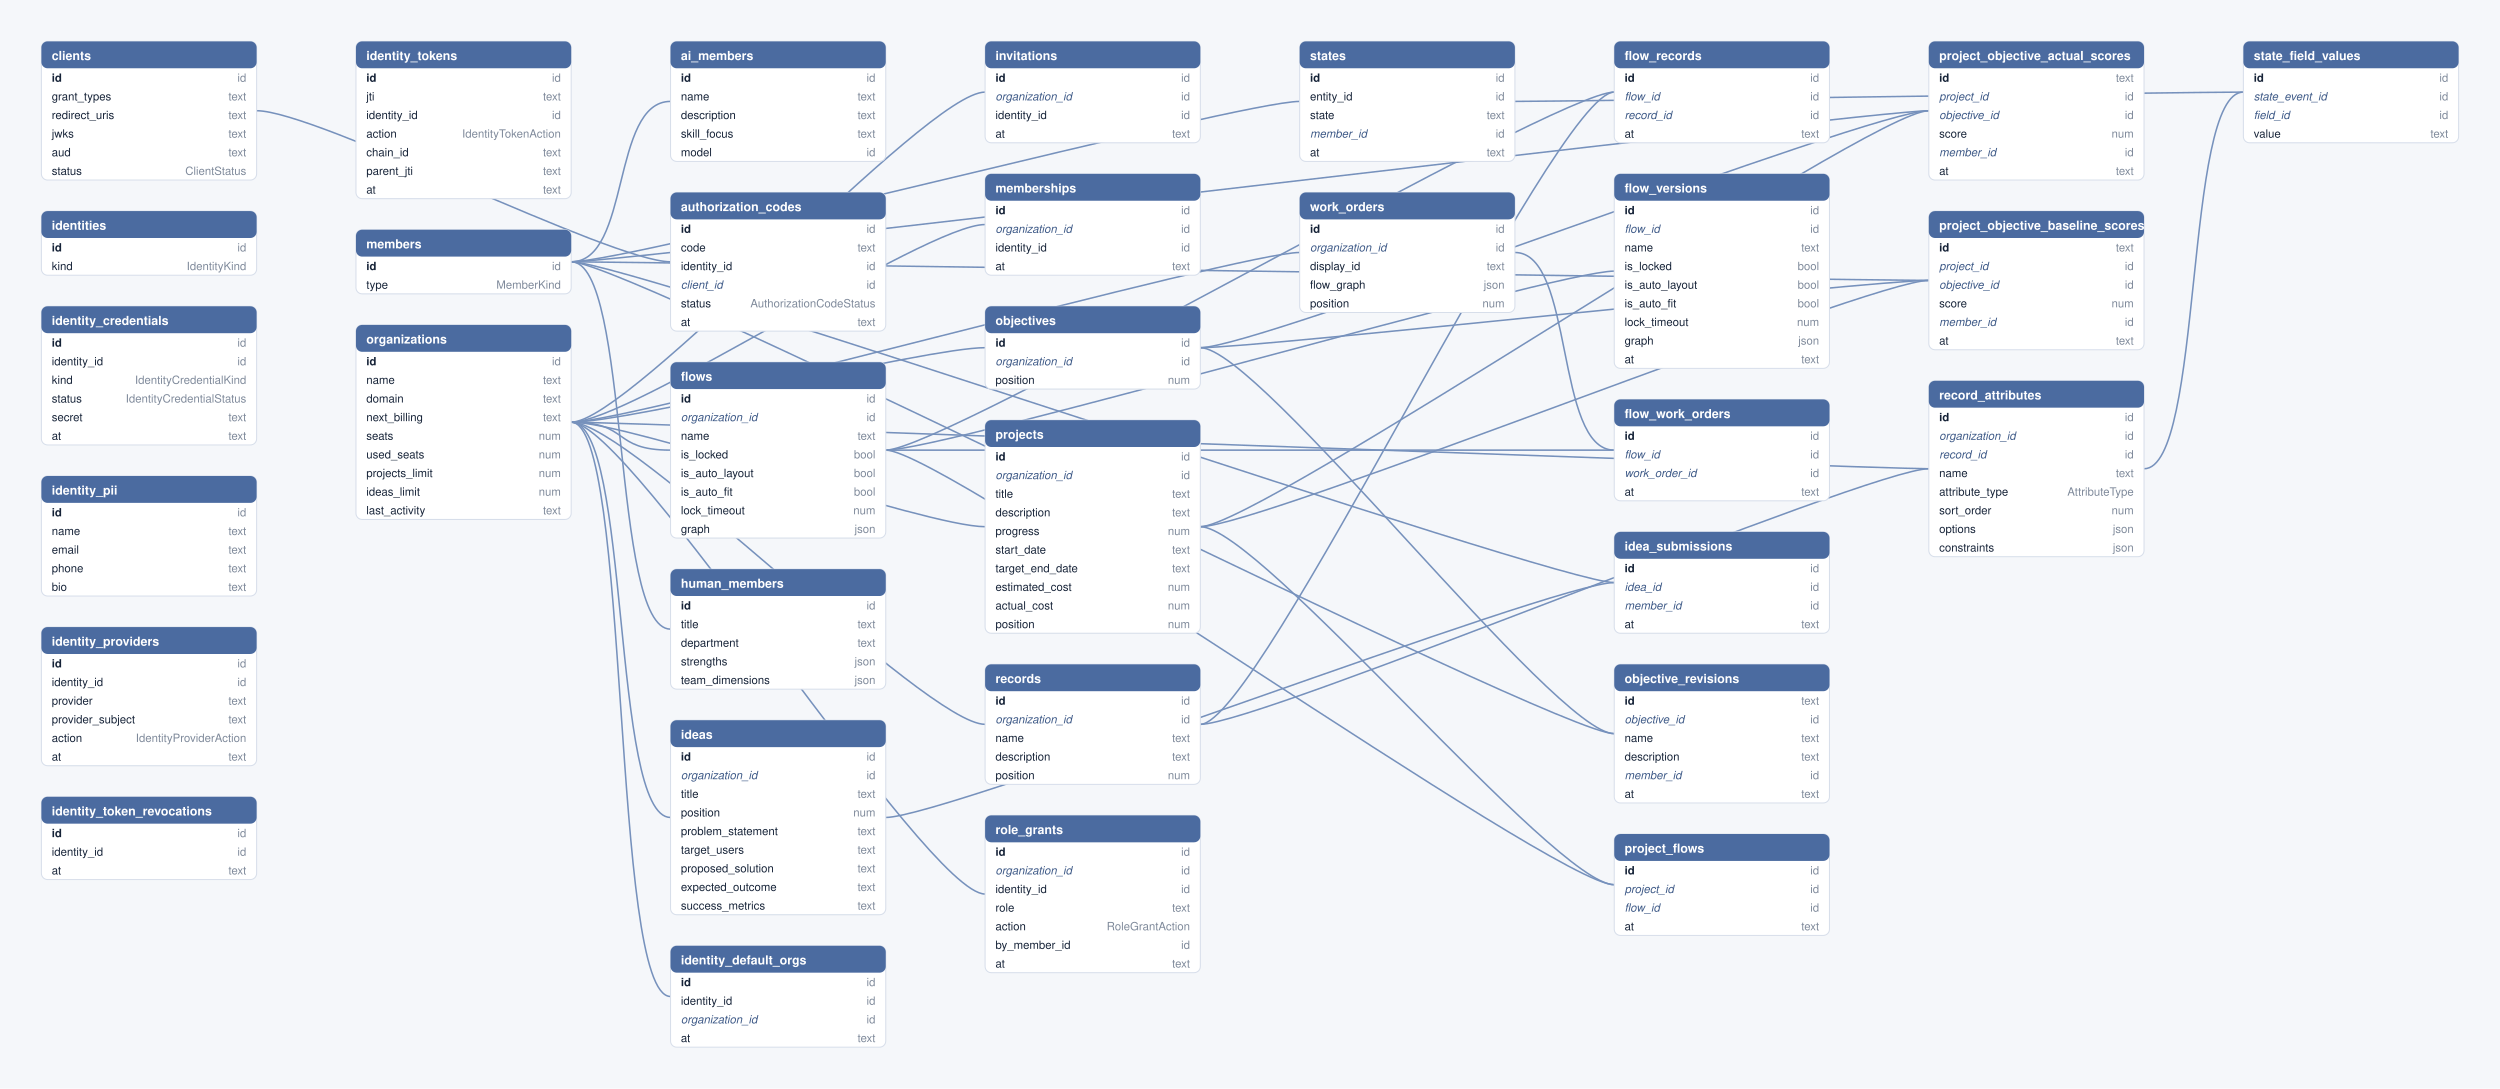
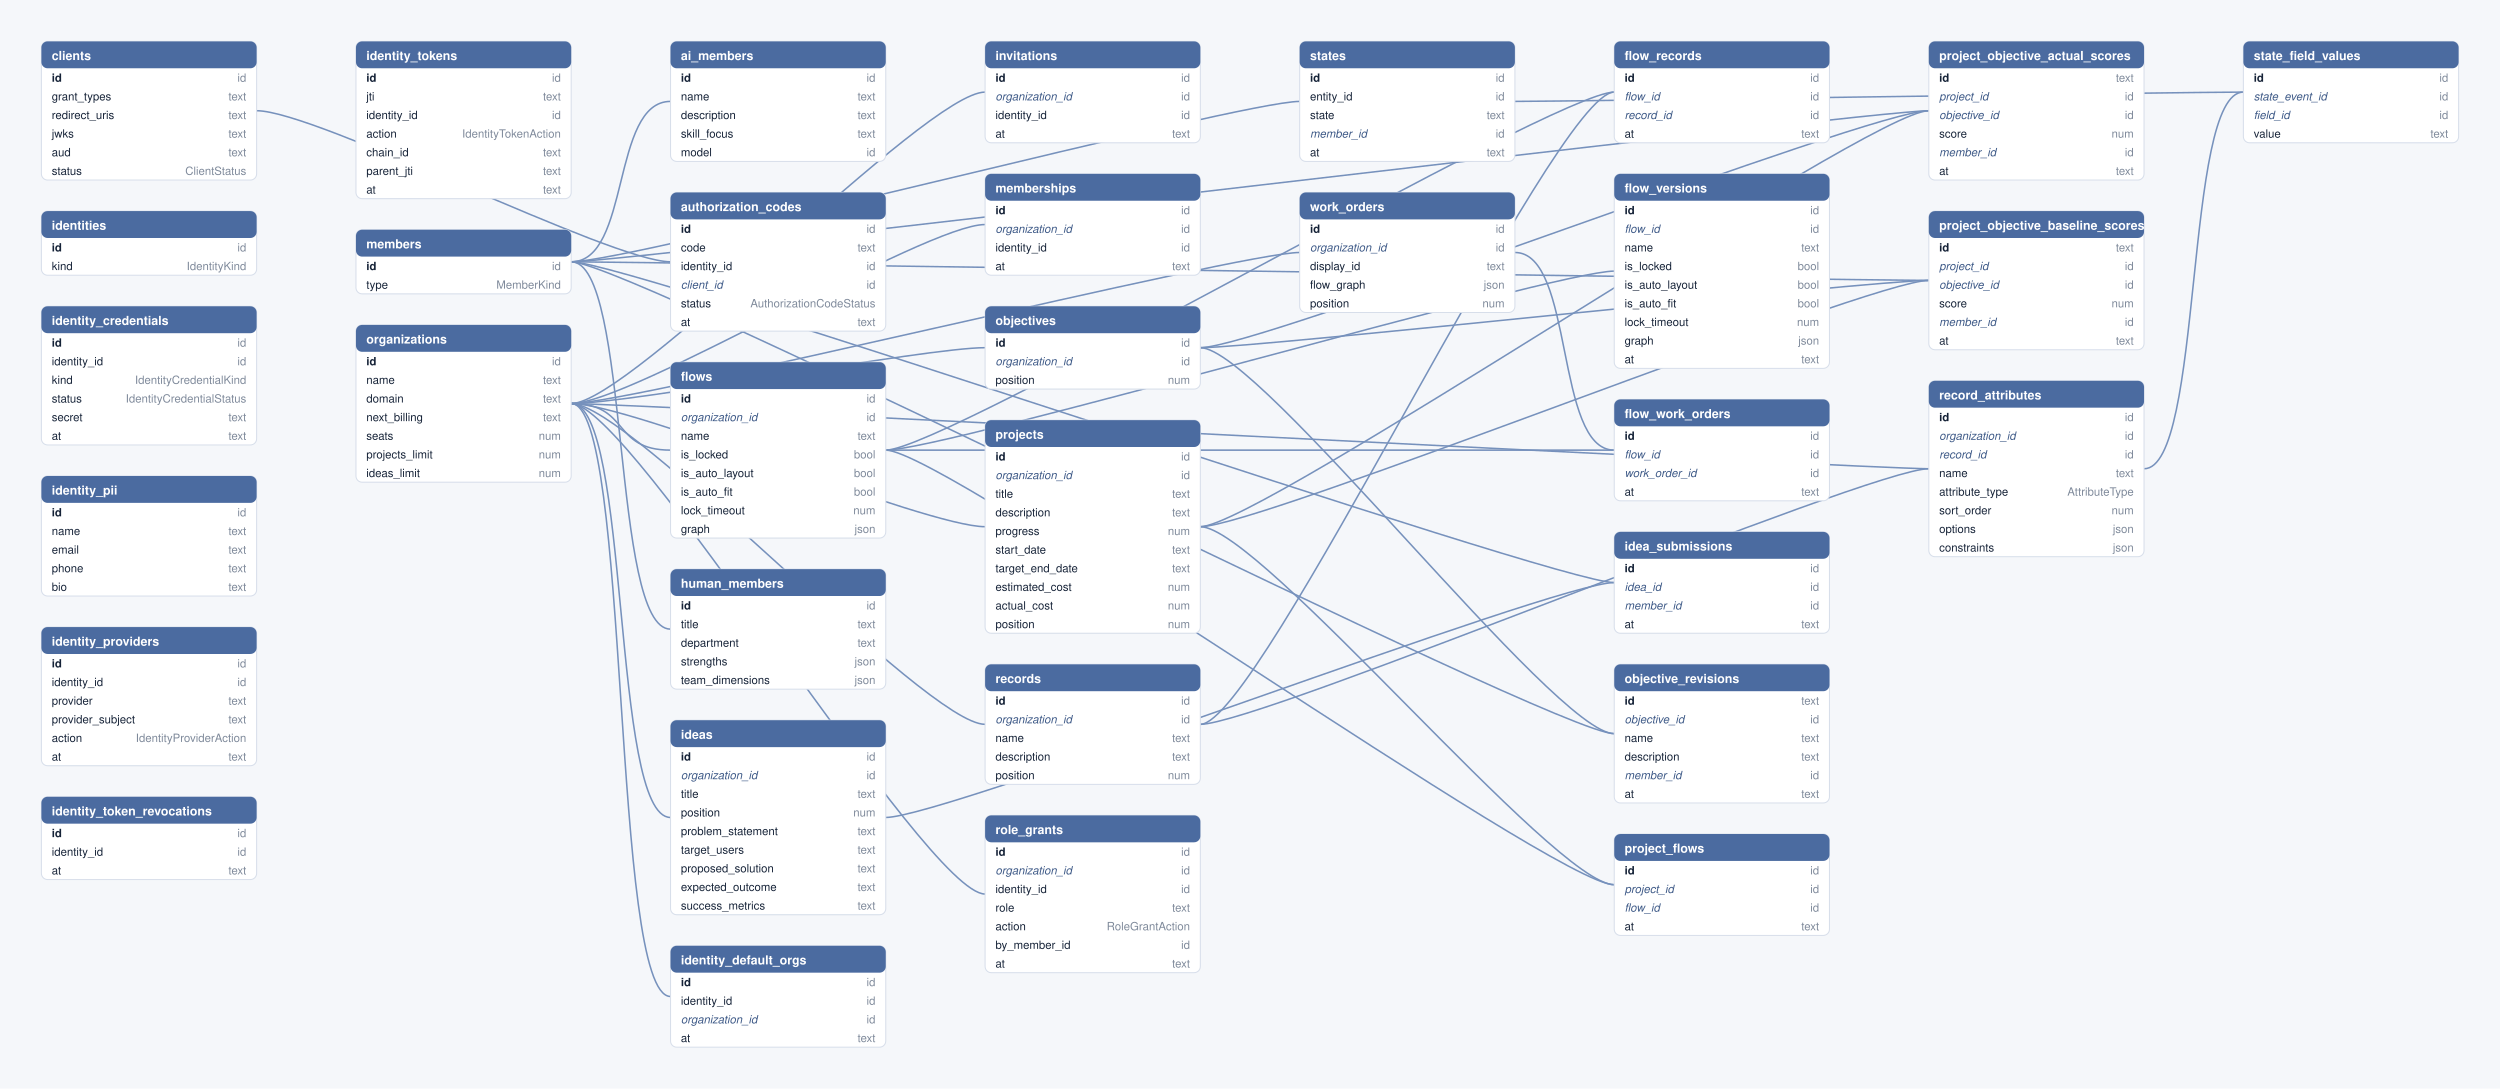
<svg xmlns="http://www.w3.org/2000/svg" viewBox="0 0 2416 1052" width="2416" height="1052">
  <defs>
    <style>
      text { font-family: ui-sans-serif, system-ui,
        'Segoe UI', Helvetica, Arial, sans-serif; }
      .box { fill: hsl(0 0% 100%);
        stroke: hsl(217 30% 88%); stroke-width: 1; }
      .head { fill: hsl(217 36% 46%); }
      .thead { fill: hsl(0 0% 100%); font-size: 12px;
        font-weight: 700; }
      .col, .pk, .fk, .type { font-size: 11px; }
      .col { fill: hsl(217 45% 15%); }
      .pk { fill: hsl(217 45% 15%); font-weight: 700; }
      .fk { fill: hsl(217 38% 38%);
        font-style: italic; }
      .type { fill: hsl(217 12% 55%);
        text-anchor: end; }
      .edge { fill: none; stroke: hsl(217 34% 60%);
        stroke-width: 1.5; }
    </style>
  </defs>
  <rect x="0" y="0" width="2416" height="1052" fill="hsl(217 30% 97%)" />
  <path class="edge" d="M 648 608 C 590.4 608, 609.6 253, 552 253" />
  <path class="edge" d="M 648 98 C 590.4 98, 609.6 253, 552 253" />
-   <path class="edge" d="M 648 963 C 590.4 963, 609.6 408, 552 408" />
-   <path class="edge" d="M 952 864 C 894.4 864, 609.6 408, 552 408" />
+   <path class="edge" d="M 648 963 C 590.4 963, 609.6 390, 552 390" />
+   <path class="edge" d="M 952 864 C 894.4 864, 609.6 390, 552 390" />
  <path class="edge" d="M 648 253 C 590.4 253, 305.6 107, 248 107" />
-   <path class="edge" d="M 648 790 C 590.4 790, 609.6 408, 552 408" />
-   <path class="edge" d="M 952 509 C 894.4 509, 609.6 408, 552 408" />
-   <path class="edge" d="M 648 435 C 590.4 435, 609.6 408, 552 408" />
+   <path class="edge" d="M 648 790 C 590.4 790, 609.6 390, 552 390" />
+   <path class="edge" d="M 952 509 C 894.4 509, 609.6 390, 552 390" />
+   <path class="edge" d="M 648 435 C 590.4 435, 609.6 390, 552 390" />
  <path class="edge" d="M 1560 262 C 1502.4 262, 913.6 435, 856 435" />
  <path class="edge" d="M 1560 855 C 1502.4 855, 1217.6 509, 1160 509" />
  <path class="edge" d="M 1560 855 C 1502.4 855, 913.6 435, 856 435" />
-   <path class="edge" d="M 1256 244 C 1198.4 244, 609.6 408, 552 408" />
+   <path class="edge" d="M 1256 244 C 1198.4 244, 609.6 390, 552 390" />
  <path class="edge" d="M 1560 435 C 1502.4 435, 913.6 435, 856 435" />
  <path class="edge" d="M 1560 435 C 1502.4 435, 1521.6 244, 1464 244" />
  <path class="edge" d="M 2168 89 C 2110.4 89, 1521.6 98, 1464 98" />
  <path class="edge" d="M 2168 89 C 2110.4 89, 2129.6 453, 2072 453" />
-   <path class="edge" d="M 952 700 C 894.4 700, 609.6 408, 552 408" />
-   <path class="edge" d="M 1864 453 C 1806.4 453, 609.6 408, 552 408" />
+   <path class="edge" d="M 952 700 C 894.4 700, 609.6 390, 552 390" />
+   <path class="edge" d="M 1864 453 C 1806.4 453, 609.6 390, 552 390" />
  <path class="edge" d="M 1864 453 C 1806.4 453, 1217.6 700, 1160 700" />
  <path class="edge" d="M 1560 89 C 1502.4 89, 913.6 435, 856 435" />
  <path class="edge" d="M 1560 89 C 1502.4 89, 1217.6 700, 1160 700" />
-   <path class="edge" d="M 952 217 C 894.4 217, 609.6 408, 552 408" />
-   <path class="edge" d="M 952 89 C 894.4 89, 609.6 408, 552 408" />
+   <path class="edge" d="M 952 217 C 894.4 217, 609.6 390, 552 390" />
+   <path class="edge" d="M 952 89 C 894.4 89, 609.6 390, 552 390" />
  <path class="edge" d="M 1560 563 C 1502.4 563, 913.6 790, 856 790" />
  <path class="edge" d="M 1560 563 C 1502.4 563, 609.6 253, 552 253" />
-   <path class="edge" d="M 952 336 C 894.4 336, 609.6 408, 552 408" />
+   <path class="edge" d="M 952 336 C 894.4 336, 609.6 390, 552 390" />
  <path class="edge" d="M 1560 709 C 1502.4 709, 1217.6 336, 1160 336" />
  <path class="edge" d="M 1560 709 C 1502.4 709, 609.6 253, 552 253" />
  <path class="edge" d="M 1864 271 C 1806.4 271, 1217.6 509, 1160 509" />
  <path class="edge" d="M 1864 271 C 1806.4 271, 1217.6 336, 1160 336" />
  <path class="edge" d="M 1864 271 C 1806.4 271, 609.6 253, 552 253" />
  <path class="edge" d="M 1864 107 C 1806.4 107, 1217.6 509, 1160 509" />
  <path class="edge" d="M 1864 107 C 1806.4 107, 1217.6 336, 1160 336" />
  <path class="edge" d="M 1864 107 C 1806.4 107, 609.6 253, 552 253" />
  <path class="edge" d="M 1256 98 C 1198.4 98, 609.6 253, 552 253" />
  <g class="table">
    <rect class="box" x="344" y="222" width="208" height="62" rx="6" />
    <rect class="head" x="344" y="222" width="208" height="26" rx="6" />
    <text class="thead" x="354" y="240">members</text>
    <text class="pk" x="354" y="261">id</text>
    <text class="type" x="542" y="261">id</text>
    <text class="col" x="354" y="279">type</text>
    <text class="type" x="542" y="279">MemberKind</text>
  </g>
  <g class="table">
    <rect class="box" x="648" y="550" width="208" height="116" rx="6" />
    <rect class="head" x="648" y="550" width="208" height="26" rx="6" />
    <text class="thead" x="658" y="568">human_members</text>
    <text class="pk" x="658" y="589">id</text>
    <text class="type" x="846" y="589">id</text>
    <text class="col" x="658" y="607">title</text>
    <text class="type" x="846" y="607">text</text>
    <text class="col" x="658" y="625">department</text>
    <text class="type" x="846" y="625">text</text>
    <text class="col" x="658" y="643">strengths</text>
    <text class="type" x="846" y="643">json</text>
    <text class="col" x="658" y="661">team_dimensions</text>
    <text class="type" x="846" y="661">json</text>
  </g>
  <g class="table">
    <rect class="box" x="648" y="40" width="208" height="116" rx="6" />
    <rect class="head" x="648" y="40" width="208" height="26" rx="6" />
    <text class="thead" x="658" y="58">ai_members</text>
    <text class="pk" x="658" y="79">id</text>
    <text class="type" x="846" y="79">id</text>
    <text class="col" x="658" y="97">name</text>
    <text class="type" x="846" y="97">text</text>
    <text class="col" x="658" y="115">description</text>
    <text class="type" x="846" y="115">text</text>
    <text class="col" x="658" y="133">skill_focus</text>
    <text class="type" x="846" y="133">text</text>
    <text class="col" x="658" y="151">model</text>
    <text class="type" x="846" y="151">id</text>
  </g>
  <g class="table">
    <rect class="box" x="40" y="204" width="208" height="62" rx="6" />
    <rect class="head" x="40" y="204" width="208" height="26" rx="6" />
    <text class="thead" x="50" y="222">identities</text>
    <text class="pk" x="50" y="243">id</text>
    <text class="type" x="238" y="243">id</text>
    <text class="col" x="50" y="261">kind</text>
    <text class="type" x="238" y="261">IdentityKind</text>
  </g>
  <g class="table">
    <rect class="box" x="40" y="460" width="208" height="116" rx="6" />
    <rect class="head" x="40" y="460" width="208" height="26" rx="6" />
    <text class="thead" x="50" y="478">identity_pii</text>
    <text class="pk" x="50" y="499">id</text>
    <text class="type" x="238" y="499">id</text>
    <text class="col" x="50" y="517">name</text>
    <text class="type" x="238" y="517">text</text>
    <text class="col" x="50" y="535">email</text>
    <text class="type" x="238" y="535">text</text>
    <text class="col" x="50" y="553">phone</text>
    <text class="type" x="238" y="553">text</text>
    <text class="col" x="50" y="571">bio</text>
    <text class="type" x="238" y="571">text</text>
  </g>
  <g class="table">
    <rect class="box" x="40" y="296" width="208" height="134" rx="6" />
    <rect class="head" x="40" y="296" width="208" height="26" rx="6" />
    <text class="thead" x="50" y="314">identity_credentials</text>
    <text class="pk" x="50" y="335">id</text>
    <text class="type" x="238" y="335">id</text>
    <text class="col" x="50" y="353">identity_id</text>
    <text class="type" x="238" y="353">id</text>
    <text class="col" x="50" y="371">kind</text>
    <text class="type" x="238" y="371">IdentityCredentialKind</text>
    <text class="col" x="50" y="389">status</text>
    <text class="type" x="238" y="389">IdentityCredentialStatus</text>
    <text class="col" x="50" y="407">secret</text>
    <text class="type" x="238" y="407">text</text>
    <text class="col" x="50" y="425">at</text>
    <text class="type" x="238" y="425">text</text>
  </g>
  <g class="table">
    <rect class="box" x="40" y="770" width="208" height="80" rx="6" />
    <rect class="head" x="40" y="770" width="208" height="26" rx="6" />
    <text class="thead" x="50" y="788">identity_token_revocations</text>
    <text class="pk" x="50" y="809">id</text>
    <text class="type" x="238" y="809">id</text>
    <text class="col" x="50" y="827">identity_id</text>
    <text class="type" x="238" y="827">id</text>
    <text class="col" x="50" y="845">at</text>
    <text class="type" x="238" y="845">text</text>
  </g>
  <g class="table">
    <rect class="box" x="648" y="914" width="208" height="98" rx="6" />
    <rect class="head" x="648" y="914" width="208" height="26" rx="6" />
    <text class="thead" x="658" y="932">identity_default_orgs</text>
    <text class="pk" x="658" y="953">id</text>
    <text class="type" x="846" y="953">id</text>
    <text class="col" x="658" y="971">identity_id</text>
    <text class="type" x="846" y="971">id</text>
    <text class="fk" x="658" y="989">organization_id</text>
    <text class="type" x="846" y="989">id</text>
    <text class="col" x="658" y="1007">at</text>
    <text class="type" x="846" y="1007">text</text>
  </g>
  <g class="table">
    <rect class="box" x="952" y="788" width="208" height="152" rx="6" />
    <rect class="head" x="952" y="788" width="208" height="26" rx="6" />
    <text class="thead" x="962" y="806">role_grants</text>
    <text class="pk" x="962" y="827">id</text>
    <text class="type" x="1150" y="827">id</text>
    <text class="fk" x="962" y="845">organization_id</text>
    <text class="type" x="1150" y="845">id</text>
    <text class="col" x="962" y="863">identity_id</text>
    <text class="type" x="1150" y="863">id</text>
    <text class="col" x="962" y="881">role</text>
    <text class="type" x="1150" y="881">text</text>
    <text class="col" x="962" y="899">action</text>
    <text class="type" x="1150" y="899">RoleGrantAction</text>
    <text class="col" x="962" y="917">by_member_id</text>
    <text class="type" x="1150" y="917">id</text>
    <text class="col" x="962" y="935">at</text>
    <text class="type" x="1150" y="935">text</text>
  </g>
  <g class="table">
    <rect class="box" x="344" y="40" width="208" height="152" rx="6" />
    <rect class="head" x="344" y="40" width="208" height="26" rx="6" />
    <text class="thead" x="354" y="58">identity_tokens</text>
    <text class="pk" x="354" y="79">id</text>
    <text class="type" x="542" y="79">id</text>
    <text class="col" x="354" y="97">jti</text>
    <text class="type" x="542" y="97">text</text>
    <text class="col" x="354" y="115">identity_id</text>
    <text class="type" x="542" y="115">id</text>
    <text class="col" x="354" y="133">action</text>
    <text class="type" x="542" y="133">IdentityTokenAction</text>
    <text class="col" x="354" y="151">chain_id</text>
    <text class="type" x="542" y="151">text</text>
    <text class="col" x="354" y="169">parent_jti</text>
    <text class="type" x="542" y="169">text</text>
    <text class="col" x="354" y="187">at</text>
    <text class="type" x="542" y="187">text</text>
  </g>
  <g class="table">
    <rect class="box" x="40" y="40" width="208" height="134" rx="6" />
    <rect class="head" x="40" y="40" width="208" height="26" rx="6" />
    <text class="thead" x="50" y="58">clients</text>
    <text class="pk" x="50" y="79">id</text>
    <text class="type" x="238" y="79">id</text>
    <text class="col" x="50" y="97">grant_types</text>
    <text class="type" x="238" y="97">text</text>
    <text class="col" x="50" y="115">redirect_uris</text>
    <text class="type" x="238" y="115">text</text>
    <text class="col" x="50" y="133">jwks</text>
    <text class="type" x="238" y="133">text</text>
    <text class="col" x="50" y="151">aud</text>
    <text class="type" x="238" y="151">text</text>
    <text class="col" x="50" y="169">status</text>
    <text class="type" x="238" y="169">ClientStatus</text>
  </g>
  <g class="table">
    <rect class="box" x="40" y="606" width="208" height="134" rx="6" />
    <rect class="head" x="40" y="606" width="208" height="26" rx="6" />
    <text class="thead" x="50" y="624">identity_providers</text>
    <text class="pk" x="50" y="645">id</text>
    <text class="type" x="238" y="645">id</text>
    <text class="col" x="50" y="663">identity_id</text>
    <text class="type" x="238" y="663">id</text>
    <text class="col" x="50" y="681">provider</text>
    <text class="type" x="238" y="681">text</text>
    <text class="col" x="50" y="699">provider_subject</text>
    <text class="type" x="238" y="699">text</text>
    <text class="col" x="50" y="717">action</text>
    <text class="type" x="238" y="717">IdentityProviderAction</text>
    <text class="col" x="50" y="735">at</text>
    <text class="type" x="238" y="735">text</text>
  </g>
  <g class="table">
    <rect class="box" x="648" y="186" width="208" height="134" rx="6" />
    <rect class="head" x="648" y="186" width="208" height="26" rx="6" />
    <text class="thead" x="658" y="204">authorization_codes</text>
    <text class="pk" x="658" y="225">id</text>
    <text class="type" x="846" y="225">id</text>
    <text class="col" x="658" y="243">code</text>
    <text class="type" x="846" y="243">text</text>
    <text class="col" x="658" y="261">identity_id</text>
    <text class="type" x="846" y="261">id</text>
    <text class="fk" x="658" y="279">client_id</text>
    <text class="type" x="846" y="279">id</text>
    <text class="col" x="658" y="297">status</text>
    <text class="type" x="846" y="297">AuthorizationCodeStatus</text>
    <text class="col" x="658" y="315">at</text>
    <text class="type" x="846" y="315">text</text>
  </g>
  <g class="table">
    <rect class="box" x="648" y="696" width="208" height="188" rx="6" />
    <rect class="head" x="648" y="696" width="208" height="26" rx="6" />
    <text class="thead" x="658" y="714">ideas</text>
    <text class="pk" x="658" y="735">id</text>
    <text class="type" x="846" y="735">id</text>
    <text class="fk" x="658" y="753">organization_id</text>
    <text class="type" x="846" y="753">id</text>
    <text class="col" x="658" y="771">title</text>
    <text class="type" x="846" y="771">text</text>
    <text class="col" x="658" y="789">position</text>
    <text class="type" x="846" y="789">num</text>
    <text class="col" x="658" y="807">problem_statement</text>
    <text class="type" x="846" y="807">text</text>
    <text class="col" x="658" y="825">target_users</text>
    <text class="type" x="846" y="825">text</text>
    <text class="col" x="658" y="843">proposed_solution</text>
    <text class="type" x="846" y="843">text</text>
    <text class="col" x="658" y="861">expected_outcome</text>
    <text class="type" x="846" y="861">text</text>
    <text class="col" x="658" y="879">success_metrics</text>
    <text class="type" x="846" y="879">text</text>
  </g>
  <g class="table">
    <rect class="box" x="952" y="406" width="208" height="206" rx="6" />
    <rect class="head" x="952" y="406" width="208" height="26" rx="6" />
    <text class="thead" x="962" y="424">projects</text>
    <text class="pk" x="962" y="445">id</text>
    <text class="type" x="1150" y="445">id</text>
    <text class="fk" x="962" y="463">organization_id</text>
    <text class="type" x="1150" y="463">id</text>
    <text class="col" x="962" y="481">title</text>
    <text class="type" x="1150" y="481">text</text>
    <text class="col" x="962" y="499">description</text>
    <text class="type" x="1150" y="499">text</text>
    <text class="col" x="962" y="517">progress</text>
    <text class="type" x="1150" y="517">num</text>
    <text class="col" x="962" y="535">start_date</text>
    <text class="type" x="1150" y="535">text</text>
    <text class="col" x="962" y="553">target_end_date</text>
    <text class="type" x="1150" y="553">text</text>
    <text class="col" x="962" y="571">estimated_cost</text>
    <text class="type" x="1150" y="571">num</text>
    <text class="col" x="962" y="589">actual_cost</text>
    <text class="type" x="1150" y="589">num</text>
    <text class="col" x="962" y="607">position</text>
    <text class="type" x="1150" y="607">num</text>
  </g>
  <g class="table">
    <rect class="box" x="648" y="350" width="208" height="170" rx="6" />
    <rect class="head" x="648" y="350" width="208" height="26" rx="6" />
    <text class="thead" x="658" y="368">flows</text>
    <text class="pk" x="658" y="389">id</text>
    <text class="type" x="846" y="389">id</text>
    <text class="fk" x="658" y="407">organization_id</text>
    <text class="type" x="846" y="407">id</text>
    <text class="col" x="658" y="425">name</text>
    <text class="type" x="846" y="425">text</text>
    <text class="col" x="658" y="443">is_locked</text>
    <text class="type" x="846" y="443">bool</text>
    <text class="col" x="658" y="461">is_auto_layout</text>
    <text class="type" x="846" y="461">bool</text>
    <text class="col" x="658" y="479">is_auto_fit</text>
    <text class="type" x="846" y="479">bool</text>
    <text class="col" x="658" y="497">lock_timeout</text>
    <text class="type" x="846" y="497">num</text>
    <text class="col" x="658" y="515">graph</text>
    <text class="type" x="846" y="515">json</text>
  </g>
  <g class="table">
    <rect class="box" x="1560" y="168" width="208" height="188" rx="6" />
    <rect class="head" x="1560" y="168" width="208" height="26" rx="6" />
    <text class="thead" x="1570" y="186">flow_versions</text>
    <text class="pk" x="1570" y="207">id</text>
    <text class="type" x="1758" y="207">id</text>
    <text class="fk" x="1570" y="225">flow_id</text>
    <text class="type" x="1758" y="225">id</text>
    <text class="col" x="1570" y="243">name</text>
    <text class="type" x="1758" y="243">text</text>
    <text class="col" x="1570" y="261">is_locked</text>
    <text class="type" x="1758" y="261">bool</text>
    <text class="col" x="1570" y="279">is_auto_layout</text>
    <text class="type" x="1758" y="279">bool</text>
    <text class="col" x="1570" y="297">is_auto_fit</text>
    <text class="type" x="1758" y="297">bool</text>
    <text class="col" x="1570" y="315">lock_timeout</text>
    <text class="type" x="1758" y="315">num</text>
    <text class="col" x="1570" y="333">graph</text>
    <text class="type" x="1758" y="333">json</text>
    <text class="col" x="1570" y="351">at</text>
    <text class="type" x="1758" y="351">text</text>
  </g>
  <g class="table">
    <rect class="box" x="1560" y="806" width="208" height="98" rx="6" />
    <rect class="head" x="1560" y="806" width="208" height="26" rx="6" />
    <text class="thead" x="1570" y="824">project_flows</text>
    <text class="pk" x="1570" y="845">id</text>
    <text class="type" x="1758" y="845">id</text>
    <text class="fk" x="1570" y="863">project_id</text>
    <text class="type" x="1758" y="863">id</text>
    <text class="fk" x="1570" y="881">flow_id</text>
    <text class="type" x="1758" y="881">id</text>
    <text class="col" x="1570" y="899">at</text>
    <text class="type" x="1758" y="899">text</text>
  </g>
  <g class="table">
    <rect class="box" x="1256" y="186" width="208" height="116" rx="6" />
    <rect class="head" x="1256" y="186" width="208" height="26" rx="6" />
    <text class="thead" x="1266" y="204">work_orders</text>
    <text class="pk" x="1266" y="225">id</text>
    <text class="type" x="1454" y="225">id</text>
    <text class="fk" x="1266" y="243">organization_id</text>
    <text class="type" x="1454" y="243">id</text>
    <text class="col" x="1266" y="261">display_id</text>
    <text class="type" x="1454" y="261">text</text>
    <text class="col" x="1266" y="279">flow_graph</text>
    <text class="type" x="1454" y="279">json</text>
    <text class="col" x="1266" y="297">position</text>
    <text class="type" x="1454" y="297">num</text>
  </g>
  <g class="table">
    <rect class="box" x="1560" y="386" width="208" height="98" rx="6" />
    <rect class="head" x="1560" y="386" width="208" height="26" rx="6" />
    <text class="thead" x="1570" y="404">flow_work_orders</text>
    <text class="pk" x="1570" y="425">id</text>
    <text class="type" x="1758" y="425">id</text>
    <text class="fk" x="1570" y="443">flow_id</text>
    <text class="type" x="1758" y="443">id</text>
    <text class="fk" x="1570" y="461">work_order_id</text>
    <text class="type" x="1758" y="461">id</text>
    <text class="col" x="1570" y="479">at</text>
    <text class="type" x="1758" y="479">text</text>
  </g>
  <g class="table">
    <rect class="box" x="2168" y="40" width="208" height="98" rx="6" />
    <rect class="head" x="2168" y="40" width="208" height="26" rx="6" />
    <text class="thead" x="2178" y="58">state_field_values</text>
    <text class="pk" x="2178" y="79">id</text>
    <text class="type" x="2366" y="79">id</text>
    <text class="fk" x="2178" y="97">state_event_id</text>
    <text class="type" x="2366" y="97">id</text>
    <text class="fk" x="2178" y="115">field_id</text>
    <text class="type" x="2366" y="115">id</text>
    <text class="col" x="2178" y="133">value</text>
    <text class="type" x="2366" y="133">text</text>
  </g>
  <g class="table">
    <rect class="box" x="952" y="642" width="208" height="116" rx="6" />
    <rect class="head" x="952" y="642" width="208" height="26" rx="6" />
    <text class="thead" x="962" y="660">records</text>
    <text class="pk" x="962" y="681">id</text>
    <text class="type" x="1150" y="681">id</text>
    <text class="fk" x="962" y="699">organization_id</text>
    <text class="type" x="1150" y="699">id</text>
    <text class="col" x="962" y="717">name</text>
    <text class="type" x="1150" y="717">text</text>
    <text class="col" x="962" y="735">description</text>
    <text class="type" x="1150" y="735">text</text>
    <text class="col" x="962" y="753">position</text>
    <text class="type" x="1150" y="753">num</text>
  </g>
  <g class="table">
    <rect class="box" x="1864" y="368" width="208" height="170" rx="6" />
    <rect class="head" x="1864" y="368" width="208" height="26" rx="6" />
    <text class="thead" x="1874" y="386">record_attributes</text>
    <text class="pk" x="1874" y="407">id</text>
    <text class="type" x="2062" y="407">id</text>
    <text class="fk" x="1874" y="425">organization_id</text>
    <text class="type" x="2062" y="425">id</text>
    <text class="fk" x="1874" y="443">record_id</text>
    <text class="type" x="2062" y="443">id</text>
    <text class="col" x="1874" y="461">name</text>
    <text class="type" x="2062" y="461">text</text>
    <text class="col" x="1874" y="479">attribute_type</text>
    <text class="type" x="2062" y="479">AttributeType</text>
    <text class="col" x="1874" y="497">sort_order</text>
    <text class="type" x="2062" y="497">num</text>
    <text class="col" x="1874" y="515">options</text>
    <text class="type" x="2062" y="515">json</text>
    <text class="col" x="1874" y="533">constraints</text>
    <text class="type" x="2062" y="533">json</text>
  </g>
  <g class="table">
    <rect class="box" x="1560" y="40" width="208" height="98" rx="6" />
    <rect class="head" x="1560" y="40" width="208" height="26" rx="6" />
    <text class="thead" x="1570" y="58">flow_records</text>
    <text class="pk" x="1570" y="79">id</text>
    <text class="type" x="1758" y="79">id</text>
    <text class="fk" x="1570" y="97">flow_id</text>
    <text class="type" x="1758" y="97">id</text>
    <text class="fk" x="1570" y="115">record_id</text>
    <text class="type" x="1758" y="115">id</text>
    <text class="col" x="1570" y="133">at</text>
    <text class="type" x="1758" y="133">text</text>
  </g>
  <g class="table">
-     <rect class="box" x="344" y="314" width="208" height="188" rx="6" />
+     <rect class="box" x="344" y="314" width="208" height="152" rx="6" />
    <rect class="head" x="344" y="314" width="208" height="26" rx="6" />
    <text class="thead" x="354" y="332">organizations</text>
    <text class="pk" x="354" y="353">id</text>
    <text class="type" x="542" y="353">id</text>
    <text class="col" x="354" y="371">name</text>
    <text class="type" x="542" y="371">text</text>
    <text class="col" x="354" y="389">domain</text>
    <text class="type" x="542" y="389">text</text>
    <text class="col" x="354" y="407">next_billing</text>
    <text class="type" x="542" y="407">text</text>
    <text class="col" x="354" y="425">seats</text>
    <text class="type" x="542" y="425">num</text>
-     <text class="col" x="354" y="443">used_seats</text>
+     <text class="col" x="354" y="443">projects_limit</text>
    <text class="type" x="542" y="443">num</text>
-     <text class="col" x="354" y="461">projects_limit</text>
+     <text class="col" x="354" y="461">ideas_limit</text>
    <text class="type" x="542" y="461">num</text>
-     <text class="col" x="354" y="479">ideas_limit</text>
-     <text class="type" x="542" y="479">num</text>
-     <text class="col" x="354" y="497">last_activity</text>
-     <text class="type" x="542" y="497">text</text>
  </g>
  <g class="table">
    <rect class="box" x="952" y="168" width="208" height="98" rx="6" />
    <rect class="head" x="952" y="168" width="208" height="26" rx="6" />
    <text class="thead" x="962" y="186">memberships</text>
    <text class="pk" x="962" y="207">id</text>
    <text class="type" x="1150" y="207">id</text>
    <text class="fk" x="962" y="225">organization_id</text>
    <text class="type" x="1150" y="225">id</text>
    <text class="col" x="962" y="243">identity_id</text>
    <text class="type" x="1150" y="243">id</text>
    <text class="col" x="962" y="261">at</text>
    <text class="type" x="1150" y="261">text</text>
  </g>
  <g class="table">
    <rect class="box" x="952" y="40" width="208" height="98" rx="6" />
    <rect class="head" x="952" y="40" width="208" height="26" rx="6" />
    <text class="thead" x="962" y="58">invitations</text>
    <text class="pk" x="962" y="79">id</text>
    <text class="type" x="1150" y="79">id</text>
    <text class="fk" x="962" y="97">organization_id</text>
    <text class="type" x="1150" y="97">id</text>
    <text class="col" x="962" y="115">identity_id</text>
    <text class="type" x="1150" y="115">id</text>
    <text class="col" x="962" y="133">at</text>
    <text class="type" x="1150" y="133">text</text>
  </g>
  <g class="table">
    <rect class="box" x="1560" y="514" width="208" height="98" rx="6" />
    <rect class="head" x="1560" y="514" width="208" height="26" rx="6" />
    <text class="thead" x="1570" y="532">idea_submissions</text>
    <text class="pk" x="1570" y="553">id</text>
    <text class="type" x="1758" y="553">id</text>
    <text class="fk" x="1570" y="571">idea_id</text>
    <text class="type" x="1758" y="571">id</text>
    <text class="fk" x="1570" y="589">member_id</text>
    <text class="type" x="1758" y="589">id</text>
    <text class="col" x="1570" y="607">at</text>
    <text class="type" x="1758" y="607">text</text>
  </g>
  <g class="table">
    <rect class="box" x="952" y="296" width="208" height="80" rx="6" />
    <rect class="head" x="952" y="296" width="208" height="26" rx="6" />
    <text class="thead" x="962" y="314">objectives</text>
    <text class="pk" x="962" y="335">id</text>
    <text class="type" x="1150" y="335">id</text>
    <text class="fk" x="962" y="353">organization_id</text>
    <text class="type" x="1150" y="353">id</text>
    <text class="col" x="962" y="371">position</text>
    <text class="type" x="1150" y="371">num</text>
  </g>
  <g class="table">
    <rect class="box" x="1560" y="642" width="208" height="134" rx="6" />
    <rect class="head" x="1560" y="642" width="208" height="26" rx="6" />
    <text class="thead" x="1570" y="660">objective_revisions</text>
    <text class="pk" x="1570" y="681">id</text>
    <text class="type" x="1758" y="681">text</text>
    <text class="fk" x="1570" y="699">objective_id</text>
    <text class="type" x="1758" y="699">id</text>
    <text class="col" x="1570" y="717">name</text>
    <text class="type" x="1758" y="717">text</text>
    <text class="col" x="1570" y="735">description</text>
    <text class="type" x="1758" y="735">text</text>
    <text class="fk" x="1570" y="753">member_id</text>
    <text class="type" x="1758" y="753">id</text>
    <text class="col" x="1570" y="771">at</text>
    <text class="type" x="1758" y="771">text</text>
  </g>
  <g class="table">
    <rect class="box" x="1864" y="204" width="208" height="134" rx="6" />
    <rect class="head" x="1864" y="204" width="208" height="26" rx="6" />
    <text class="thead" x="1874" y="222">project_objective_baseline_scores</text>
    <text class="pk" x="1874" y="243">id</text>
    <text class="type" x="2062" y="243">text</text>
    <text class="fk" x="1874" y="261">project_id</text>
    <text class="type" x="2062" y="261">id</text>
    <text class="fk" x="1874" y="279">objective_id</text>
    <text class="type" x="2062" y="279">id</text>
    <text class="col" x="1874" y="297">score</text>
    <text class="type" x="2062" y="297">num</text>
    <text class="fk" x="1874" y="315">member_id</text>
    <text class="type" x="2062" y="315">id</text>
    <text class="col" x="1874" y="333">at</text>
    <text class="type" x="2062" y="333">text</text>
  </g>
  <g class="table">
    <rect class="box" x="1864" y="40" width="208" height="134" rx="6" />
    <rect class="head" x="1864" y="40" width="208" height="26" rx="6" />
    <text class="thead" x="1874" y="58">project_objective_actual_scores</text>
    <text class="pk" x="1874" y="79">id</text>
    <text class="type" x="2062" y="79">text</text>
    <text class="fk" x="1874" y="97">project_id</text>
    <text class="type" x="2062" y="97">id</text>
    <text class="fk" x="1874" y="115">objective_id</text>
    <text class="type" x="2062" y="115">id</text>
    <text class="col" x="1874" y="133">score</text>
    <text class="type" x="2062" y="133">num</text>
    <text class="fk" x="1874" y="151">member_id</text>
    <text class="type" x="2062" y="151">id</text>
    <text class="col" x="1874" y="169">at</text>
    <text class="type" x="2062" y="169">text</text>
  </g>
  <g class="table">
    <rect class="box" x="1256" y="40" width="208" height="116" rx="6" />
    <rect class="head" x="1256" y="40" width="208" height="26" rx="6" />
    <text class="thead" x="1266" y="58">states</text>
    <text class="pk" x="1266" y="79">id</text>
    <text class="type" x="1454" y="79">id</text>
    <text class="col" x="1266" y="97">entity_id</text>
    <text class="type" x="1454" y="97">id</text>
    <text class="col" x="1266" y="115">state</text>
    <text class="type" x="1454" y="115">text</text>
    <text class="fk" x="1266" y="133">member_id</text>
    <text class="type" x="1454" y="133">id</text>
    <text class="col" x="1266" y="151">at</text>
    <text class="type" x="1454" y="151">text</text>
  </g>
</svg>
